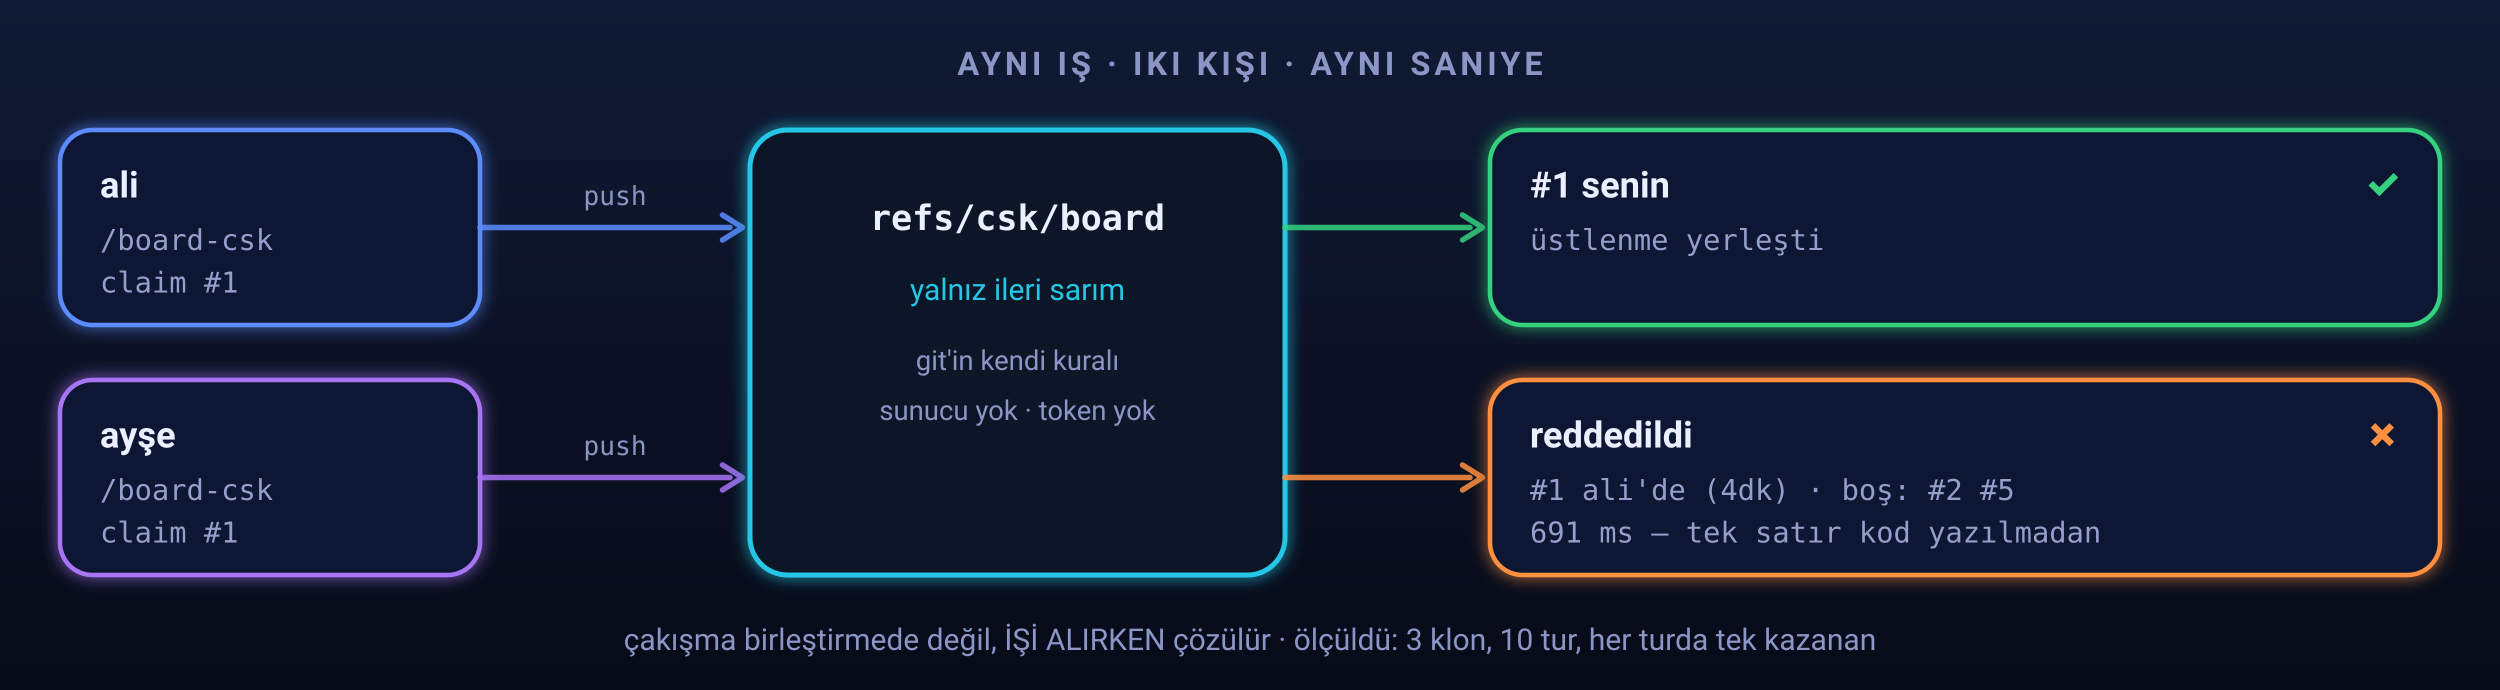
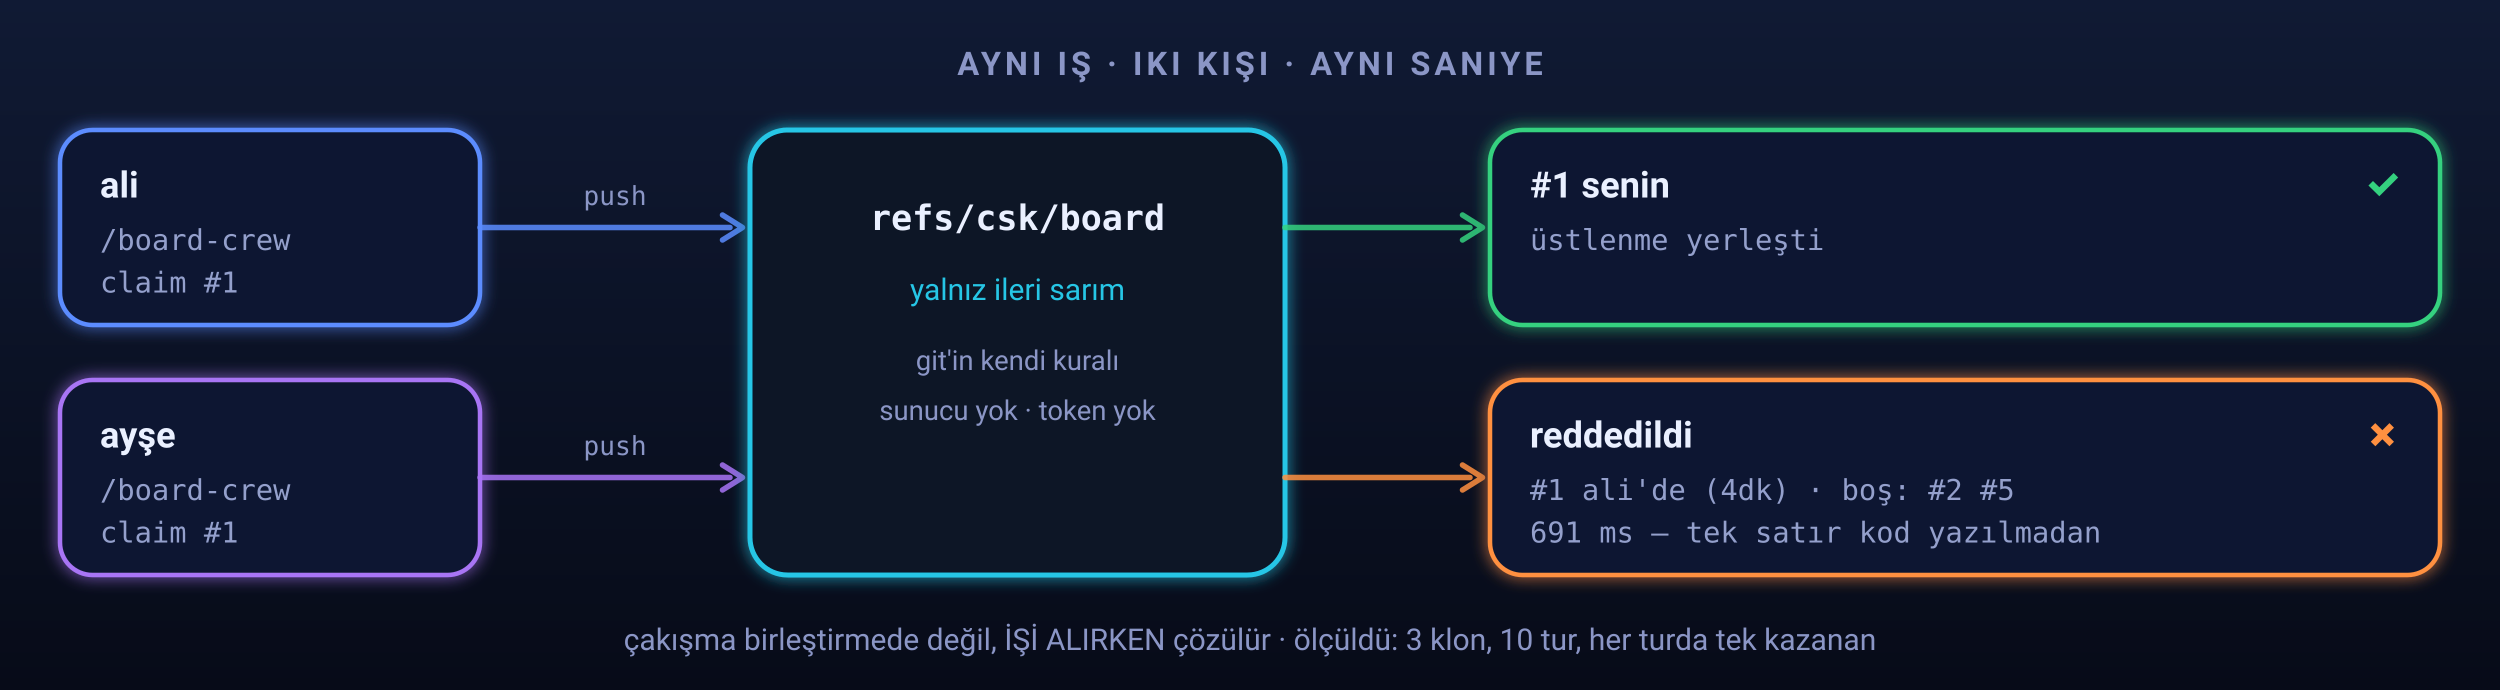
<svg xmlns="http://www.w3.org/2000/svg" viewBox="0 0 1000 276" font-family="'Segoe UI',system-ui,-apple-system,Roboto,Helvetica,Arial,sans-serif" role="img" aria-label="Claude Starter Kit — the board claim race">
  <defs>
    <linearGradient id="bbg" x1="0" y1="0" x2="0" y2="1">
      <stop offset="0" stop-color="#101a34" />
      <stop offset="1" stop-color="#070b18" />
    </linearGradient>
    <filter id="bglow" x="-60%" y="-60%" width="220%" height="220%">
      <feGaussianBlur stdDeviation="3" result="b" />
      <feMerge>
        <feMergeNode in="b" />
        <feMergeNode in="SourceGraphic" />
      </feMerge>
    </filter>
  </defs>
  <rect width="1000" height="276" fill="url(#bbg)" />
  <text x="500.0" y="30" text-anchor="middle" font-size="13" font-weight="700" fill="#8b96c6" letter-spacing="1.6">AYNI IŞ · IKI KIŞI · AYNI SANIYE</text>
  <rect x="24" y="52" width="168" height="78" rx="13" fill="#0f1830" stroke="#5b8cff" stroke-width="1.8" filter="url(#bglow)" />
  <text x="40" y="79" font-size="14.5" font-weight="700" fill="#eaf0ff">ali</text>
-   <text x="40" y="100" font-size="11.5" fill="#94a0cc" font-family="ui-monospace,Menlo,monospace">/board-csk</text>
+   <text x="40" y="100" font-size="11.5" fill="#94a0cc" font-family="ui-monospace,Menlo,monospace">/board-crew</text>
  <text x="40" y="117" font-size="11.5" fill="#94a0cc" font-family="ui-monospace,Menlo,monospace">claim #1</text>
  <rect x="24" y="152" width="168" height="78" rx="13" fill="#0f1830" stroke="#a874f5" stroke-width="1.8" filter="url(#bglow)" />
  <text x="40" y="179" font-size="14.5" font-weight="700" fill="#eaf0ff">ayşe</text>
-   <text x="40" y="200" font-size="11.5" fill="#94a0cc" font-family="ui-monospace,Menlo,monospace">/board-csk</text>
+   <text x="40" y="200" font-size="11.5" fill="#94a0cc" font-family="ui-monospace,Menlo,monospace">/board-crew</text>
  <text x="40" y="217" font-size="11.5" fill="#94a0cc" font-family="ui-monospace,Menlo,monospace">claim #1</text>
  <path d="M192,91.0 L292,91.0" stroke="#5b8cff" stroke-opacity="0.85" stroke-width="2.2" stroke-linecap="round" />
  <path d="M289,86.0 L297,91.0 L289,96.0" fill="none" stroke="#5b8cff" stroke-opacity="0.85" stroke-width="2.2" stroke-linecap="round" stroke-linejoin="round" />
  <text x="246.0" y="82.0" text-anchor="middle" font-size="10.5" fill="#8b96c6" font-family="ui-monospace,Menlo,monospace">push</text>
  <path d="M192,191.0 L292,191.0" stroke="#a874f5" stroke-opacity="0.85" stroke-width="2.2" stroke-linecap="round" />
  <path d="M289,186.0 L297,191.0 L289,196.0" fill="none" stroke="#a874f5" stroke-opacity="0.85" stroke-width="2.2" stroke-linecap="round" stroke-linejoin="round" />
  <text x="246.0" y="182.0" text-anchor="middle" font-size="10.5" fill="#8b96c6" font-family="ui-monospace,Menlo,monospace">push</text>
  <rect x="300" y="52" width="214" height="178" rx="15" fill="#0d1526" stroke="#26c6e6" stroke-width="2" filter="url(#bglow)" />
  <text x="407.0" y="92" text-anchor="middle" font-size="14" font-weight="800" fill="#eaf0ff" font-family="ui-monospace,Menlo,monospace">refs/csk/board</text>
  <text x="407.0" y="120" text-anchor="middle" font-size="12" fill="#26c6e6">yalnız ileri sarım</text>
  <text x="407.0" y="148" text-anchor="middle" font-size="11" fill="#8b96c6">git'in kendi kuralı</text>
  <text x="407.0" y="168" text-anchor="middle" font-size="11" fill="#8b96c6">sunucu yok · token yok</text>
  <path d="M514,91.0 L588,91.0" stroke="#34d17f" stroke-opacity="0.85" stroke-width="2.2" stroke-linecap="round" />
  <path d="M585,86.0 L593,91.0 L585,96.0" fill="none" stroke="#34d17f" stroke-opacity="0.85" stroke-width="2.2" stroke-linecap="round" stroke-linejoin="round" />
  <text x="555.0" y="82.0" text-anchor="middle" font-size="10.5" fill="#8b96c6" font-family="ui-monospace,Menlo,monospace" />
  <path d="M514,191.0 L588,191.0" stroke="#ff9040" stroke-opacity="0.85" stroke-width="2.2" stroke-linecap="round" />
  <path d="M585,186.0 L593,191.0 L585,196.0" fill="none" stroke="#ff9040" stroke-opacity="0.85" stroke-width="2.2" stroke-linecap="round" stroke-linejoin="round" />
  <text x="555.0" y="182.0" text-anchor="middle" font-size="10.5" fill="#8b96c6" font-family="ui-monospace,Menlo,monospace" />
  <rect x="596" y="52" width="380" height="78" rx="13" fill="#0f1830" stroke="#34d17f" stroke-width="1.8" filter="url(#bglow)" />
  <text x="612" y="79" font-size="14.5" font-weight="700" fill="#eaf0ff">#1 senin</text>
  <text x="612" y="100" font-size="11.5" fill="#94a0cc" font-family="ui-monospace,Menlo,monospace">üstlenme yerleşti</text>
  <text x="960" y="79" text-anchor="end" font-size="16" font-weight="800" fill="#34d17f">✓</text>
  <rect x="596" y="152" width="380" height="78" rx="13" fill="#0f1830" stroke="#ff9040" stroke-width="1.8" filter="url(#bglow)" />
  <text x="612" y="179" font-size="14.5" font-weight="700" fill="#eaf0ff">reddedildi</text>
  <text x="612" y="200" font-size="11.5" fill="#94a0cc" font-family="ui-monospace,Menlo,monospace">#1 ali'de (4dk) · boş: #2 #5</text>
  <text x="612" y="217" font-size="11.5" fill="#94a0cc" font-family="ui-monospace,Menlo,monospace">691 ms — tek satır kod yazılmadan</text>
  <text x="960" y="179" text-anchor="end" font-size="16" font-weight="800" fill="#ff9040">✗</text>
  <text x="500.0" y="260" text-anchor="middle" font-size="12" fill="#8b96c6">çakışma birleştirmede değil, İŞİ ALIRKEN çözülür · ölçüldü: 3 klon, 10 tur, her turda tek kazanan</text>
</svg>
